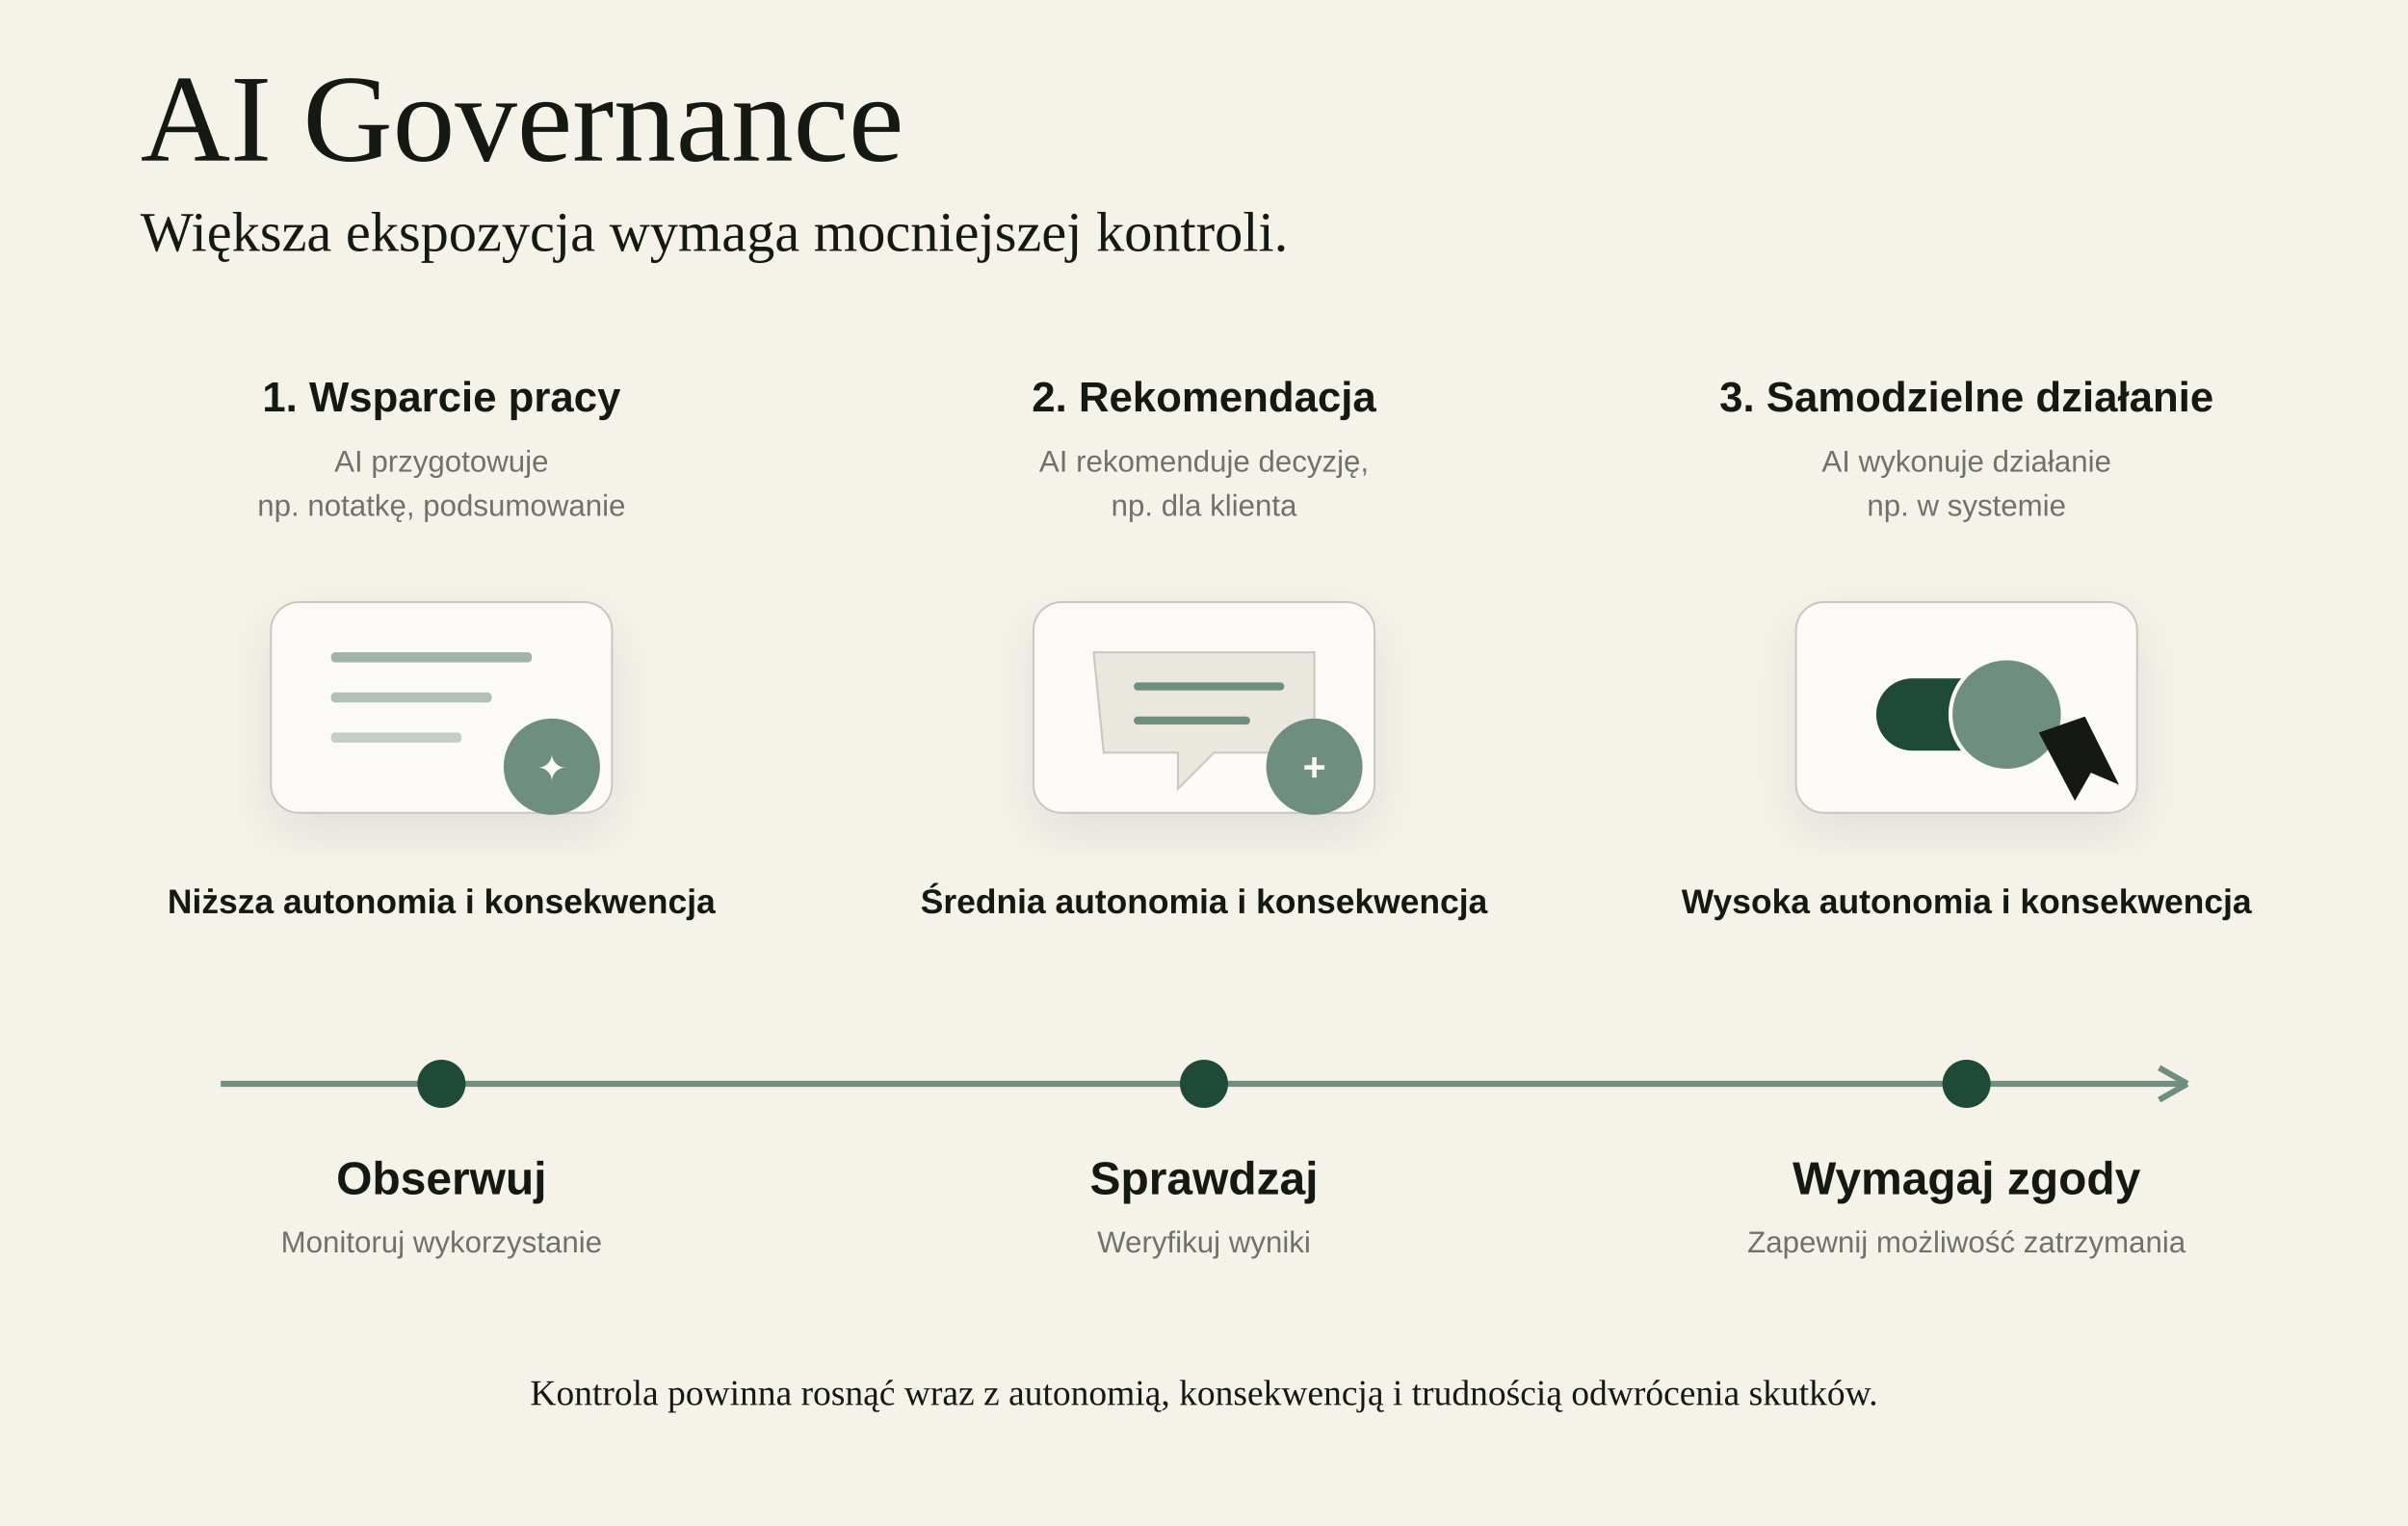
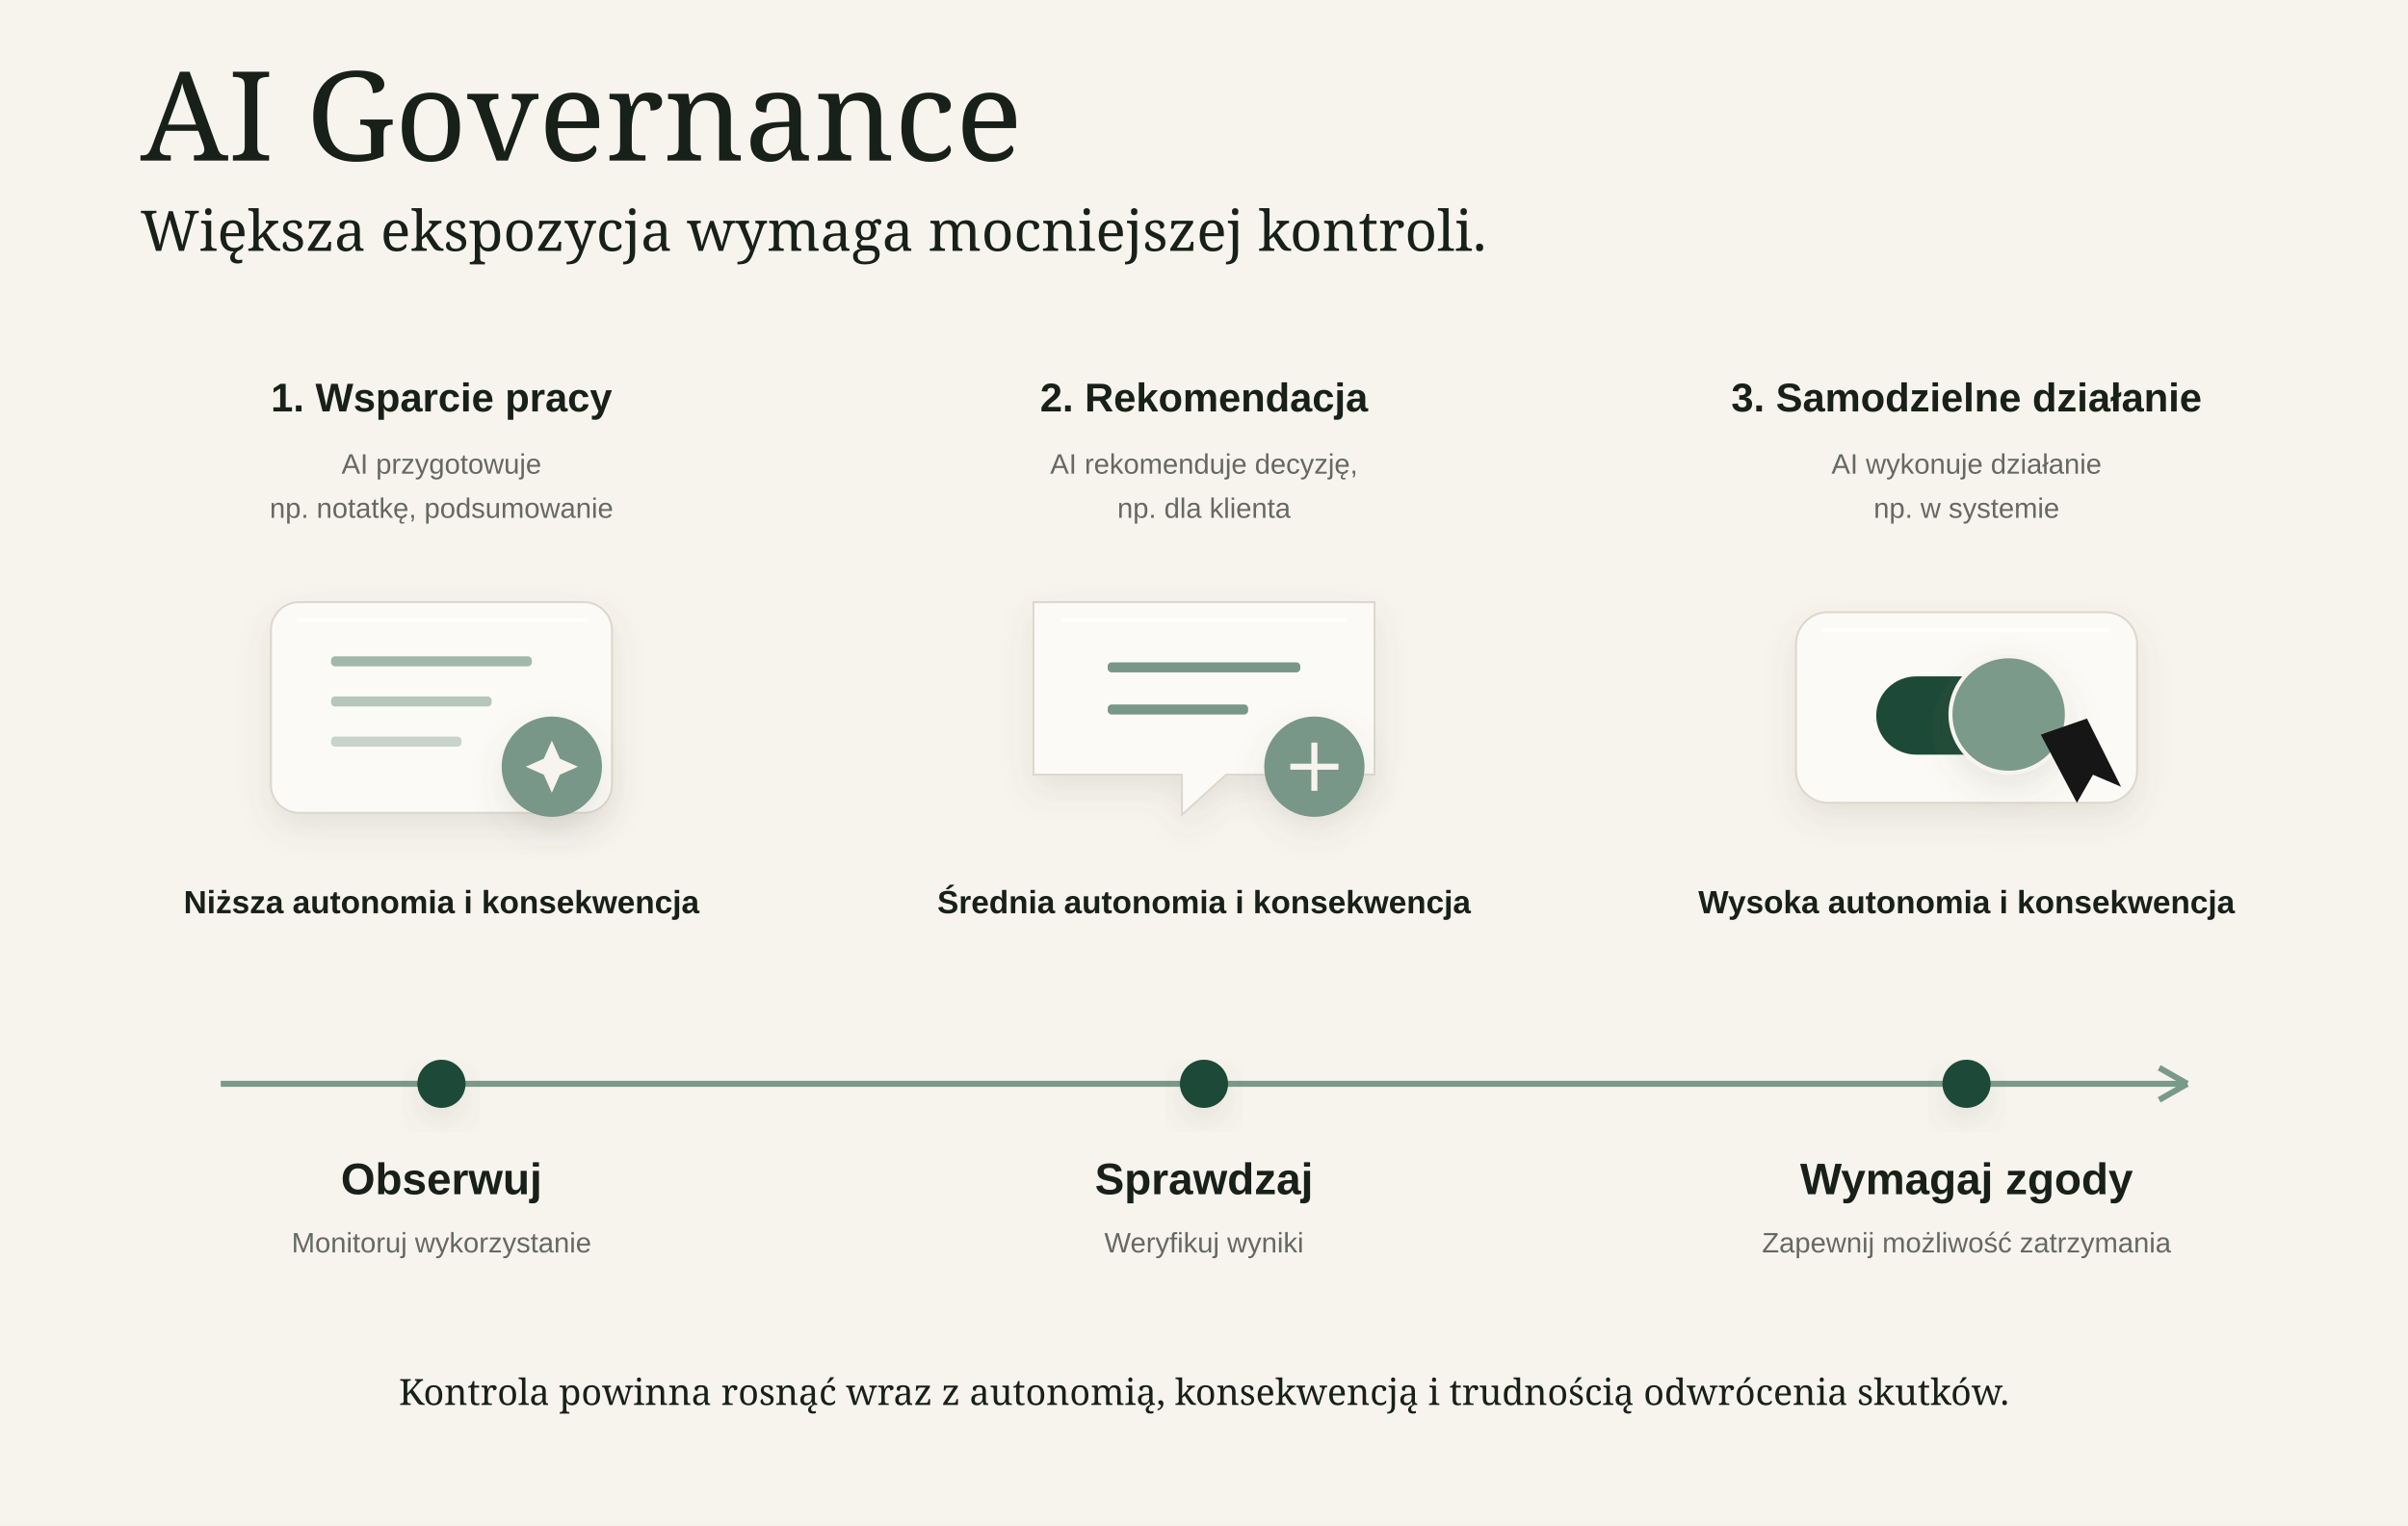
- <svg xmlns="http://www.w3.org/2000/svg" width="1200" height="760" viewBox="0 0 1200 760" role="img" aria-labelledby="title desc">
+ <svg xmlns="http://www.w3.org/2000/svg" width="1200" height="760" viewBox="0 0 1200 760" role="img">
  <defs>
-     <filter id="shadow" x="-20%" y="-20%" width="140%" height="140%">
-       <feDropShadow dx="0" dy="10" stdDeviation="12" flood-color="#000" flood-opacity=".08" />
+     <filter id="shadow" x="-30%" y="-30%" width="160%" height="180%">
+       <feDropShadow dx="0" dy="12" stdDeviation="13" flood-color="#6B645A" flood-opacity=".20" />
    </filter>
+     <filter id="softshadow" x="-30%" y="-30%" width="160%" height="180%">
+       <feDropShadow dx="0" dy="7" stdDeviation="8" flood-color="#6B645A" flood-opacity=".13" />
+     </filter>
+     <linearGradient id="greenFront" x1="0" y1="0" x2="1" y2="1">
+       <stop offset="0" stop-color="#315F49" />
+       <stop offset="1" stop-color="#173B2C" />
+     </linearGradient>
+     <linearGradient id="greenSide" x1="0" y1="0" x2="1" y2="1">
+       <stop offset="0" stop-color="#153628" />
+       <stop offset="1" stop-color="#0D291E" />
+     </linearGradient>
+     <linearGradient id="greenTop" x1="0" y1="0" x2="1" y2="1">
+       <stop offset="0" stop-color="#749180" />
+       <stop offset="1" stop-color="#426A55" />
+     </linearGradient>
+     <linearGradient id="stoneFront" x1="0" y1="0" x2="0" y2="1">
+       <stop offset="0" stop-color="#FBFAF6" />
+       <stop offset="1" stop-color="#E5E0D5" />
+     </linearGradient>
+     <linearGradient id="stoneTop" x1="0" y1="0" x2="1" y2="1">
+       <stop offset="0" stop-color="#FFFFFF" />
+       <stop offset="1" stop-color="#F0ECE4" />
+     </linearGradient>
+     <linearGradient id="stoneSide" x1="0" y1="0" x2="1" y2="1">
+       <stop offset="0" stop-color="#DDD7CC" />
+       <stop offset="1" stop-color="#C8C1B5" />
+     </linearGradient>
+     <linearGradient id="sage" x1="0" y1="0" x2="1" y2="1">
+       <stop offset="0" stop-color="#DCE9E1" />
+       <stop offset="1" stop-color="#C9DCCF" />
+     </linearGradient>
+     <pattern id="marble" width="54" height="54" patternUnits="userSpaceOnUse">
+       <rect width="54" height="54" fill="#234936" />
+       <path d="M-8 39 C8 24,12 8,30 -4 M12 60 C26 46,31 28,58 18 M-5 14 C9 19,18 24,27 38" fill="none" stroke="#8BA394" stroke-width="2" opacity=".45" />
+       <path d="M4 46 C18 36,25 16,43 5 M30 58 C36 42,47 34,62 31" fill="none" stroke="#C7D0C8" stroke-width="1" opacity=".3" />
+     </pattern>
  </defs>
-   <rect width="1200" height="760" fill="#F5F2EA" />
-   <text x="70" y="80" font-family="Georgia, 'Times New Roman', serif" font-size="62" fill="#151914">AI Governance</text>
-   <text x="70" y="125" font-family="Georgia, 'Times New Roman', serif" font-size="28" fill="#151914">Większa ekspozycja wymaga mocniejszej kontroli.</text>
-   <text x="220" y="205" font-family="Arial, Helvetica, sans-serif" font-size="21" font-weight="700" fill="#151914" text-anchor="middle">1. Wsparcie pracy</text>
-   <text x="220" y="235" font-family="Arial, Helvetica, sans-serif" font-size="15" fill="#6F726C" text-anchor="middle">AI przygotowuje</text>
-   <text x="220" y="257" font-family="Arial, Helvetica, sans-serif" font-size="15" fill="#6F726C" text-anchor="middle">np. notatkę, podsumowanie</text>
-   <rect x="135" y="300" width="170" height="105" rx="14" fill="#FBFAF6" stroke="#C9C8C0" filter="url(#shadow)" />
-   <rect x="165" y="325" width="100" height="5" rx="2" fill="#6E8F7F" opacity=".65" />
-   <rect x="165" y="345" width="80" height="5" rx="2" fill="#6E8F7F" opacity=".53" />
-   <rect x="165" y="365" width="65" height="5" rx="2" fill="#6E8F7F" opacity=".41" />
-   <circle cx="275" cy="382" r="24" fill="#6E8F7F" />
-   <text x="275" y="389" font-family="Arial, Helvetica, sans-serif" font-size="18" font-weight="700" fill="#FBFAF6" text-anchor="middle">✦</text>
-   <text x="220" y="455" font-family="Arial, Helvetica, sans-serif" font-size="17" font-weight="700" fill="#151914" text-anchor="middle">Niższa autonomia i konsekwencja</text>
-   <text x="600" y="205" font-family="Arial, Helvetica, sans-serif" font-size="21" font-weight="700" fill="#151914" text-anchor="middle">2. Rekomendacja</text>
-   <text x="600" y="235" font-family="Arial, Helvetica, sans-serif" font-size="15" fill="#6F726C" text-anchor="middle">AI rekomenduje decyzję,</text>
-   <text x="600" y="257" font-family="Arial, Helvetica, sans-serif" font-size="15" fill="#6F726C" text-anchor="middle">np. dla klienta</text>
-   <rect x="515" y="300" width="170" height="105" rx="14" fill="#FBFAF6" stroke="#C9C8C0" filter="url(#shadow)" />
-   <path d="M545 325 h110 v50 h-50 l-18 18 v-18 h-37 z" fill="#EAE7DF" stroke="#C9C8C0" />
-   <rect x="565" y="340" width="75" height="4" rx="2" fill="#6E8F7F" />
-   <rect x="565" y="357" width="58" height="4" rx="2" fill="#6E8F7F" />
-   <circle cx="655" cy="382" r="24" fill="#6E8F7F" />
-   <text x="655" y="389" font-family="Arial, Helvetica, sans-serif" font-size="20" font-weight="700" fill="#FBFAF6" text-anchor="middle">+</text>
-   <text x="600" y="455" font-family="Arial, Helvetica, sans-serif" font-size="17" font-weight="700" fill="#151914" text-anchor="middle">Średnia autonomia i konsekwencja</text>
-   <text x="980" y="205" font-family="Arial, Helvetica, sans-serif" font-size="21" font-weight="700" fill="#151914" text-anchor="middle">3. Samodzielne działanie</text>
-   <text x="980" y="235" font-family="Arial, Helvetica, sans-serif" font-size="15" fill="#6F726C" text-anchor="middle">AI wykonuje działanie</text>
-   <text x="980" y="257" font-family="Arial, Helvetica, sans-serif" font-size="15" fill="#6F726C" text-anchor="middle">np. w systemie</text>
-   <rect x="895" y="300" width="170" height="105" rx="14" fill="#FBFAF6" stroke="#C9C8C0" filter="url(#shadow)" />
-   <rect x="935" y="338" width="90" height="36" rx="18" fill="#1F4A38" />
-   <circle cx="1000" cy="356" r="28" fill="#6E8F7F" stroke="#FBFAF6" stroke-width="2" />
-   <path d="M1016 365 l18 34 l8 -14 l14 6 l-17 -34 z" fill="#151914" />
-   <text x="980" y="455" font-family="Arial, Helvetica, sans-serif" font-size="17" font-weight="700" fill="#151914" text-anchor="middle">Wysoka autonomia i konsekwencja</text>
-   <line x1="110" y1="540" x2="1090" y2="540" stroke="#6E8F7F" stroke-width="3" />
-   <path d="M1090 540 l-14 -8 M1090 540 l-14 8" stroke="#6E8F7F" stroke-width="3" fill="none" />
-   <circle cx="220" cy="540" r="12" fill="#1F4A38" />
-   <text x="220" y="595" font-family="Arial, Helvetica, sans-serif" font-size="23" font-weight="700" fill="#151914" text-anchor="middle">Obserwuj</text>
-   <text x="220" y="624" font-family="Arial, Helvetica, sans-serif" font-size="15" fill="#6F726C" text-anchor="middle">Monitoruj wykorzystanie</text>
-   <circle cx="600" cy="540" r="12" fill="#1F4A38" />
-   <text x="600" y="595" font-family="Arial, Helvetica, sans-serif" font-size="23" font-weight="700" fill="#151914" text-anchor="middle">Sprawdzaj</text>
-   <text x="600" y="624" font-family="Arial, Helvetica, sans-serif" font-size="15" fill="#6F726C" text-anchor="middle">Weryfikuj wyniki</text>
-   <circle cx="980" cy="540" r="12" fill="#1F4A38" />
-   <text x="980" y="595" font-family="Arial, Helvetica, sans-serif" font-size="23" font-weight="700" fill="#151914" text-anchor="middle">Wymagaj zgody</text>
-   <text x="980" y="624" font-family="Arial, Helvetica, sans-serif" font-size="15" fill="#6F726C" text-anchor="middle">Zapewnij możliwość zatrzymania</text>
-   <text x="600" y="700" font-family="Georgia, 'Times New Roman', serif" font-size="18" fill="#151914" text-anchor="middle">Kontrola powinna rosnąć wraz z autonomią, konsekwencją i trudnością odwrócenia skutków.</text>
+   <rect width="1200" height="760" fill="#F7F4ED" />
+   <text x="70" y="80" font-family="Georgia,serif" font-size="62" fill="#172019">AI Governance</text>
+   <text x="70" y="125" font-family="Georgia,serif" font-size="28" fill="#172019">Większa ekspozycja wymaga mocniejszej kontroli.</text>
+   <text x="220" y="205" font-family="Arial" font-size="20" font-weight="700" fill="#172019" text-anchor="middle">1. Wsparcie pracy</text>
+   <text x="220" y="236" font-family="Arial" font-size="14" fill="#656961" text-anchor="middle">AI przygotowuje</text>
+   <text x="220" y="258" font-family="Arial" font-size="14" fill="#656961" text-anchor="middle">np. notatkę, podsumowanie</text>
+   <text x="600" y="205" font-family="Arial" font-size="20" font-weight="700" fill="#172019" text-anchor="middle">2. Rekomendacja</text>
+   <text x="600" y="236" font-family="Arial" font-size="14" fill="#656961" text-anchor="middle">AI rekomenduje decyzję,</text>
+   <text x="600" y="258" font-family="Arial" font-size="14" fill="#656961" text-anchor="middle">np. dla klienta</text>
+   <text x="980" y="205" font-family="Arial" font-size="20" font-weight="700" fill="#172019" text-anchor="middle">3. Samodzielne działanie</text>
+   <text x="980" y="236" font-family="Arial" font-size="14" fill="#656961" text-anchor="middle">AI wykonuje działanie</text>
+   <text x="980" y="258" font-family="Arial" font-size="14" fill="#656961" text-anchor="middle">np. w systemie</text>
+   <g filter="url(#softshadow)">
+     <rect x="135" y="300" width="170" height="105" rx="14" fill="#FBFAF6" stroke="#DDD7CD" />
+     <path d="M148 309 h145" stroke="#fff" stroke-width="2" />
+   </g>
+   <rect x="165" y="327" width="100" height="5" rx="2" fill="#7B9B8A" opacity=".7" />
+   <rect x="165" y="347" width="80" height="5" rx="2" fill="#7B9B8A" opacity=".55" />
+   <rect x="165" y="367" width="65" height="5" rx="2" fill="#7B9B8A" opacity=".4" />
+   <circle cx="275" cy="382" r="25" fill="#789789" filter="url(#softshadow)" />
+   <path d="M275 369 l4 9 l9 4 l-9 4 l-4 9 l-4 -9 l-9 -4 l9 -4 z" fill="#F7F4ED" />
+   <g filter="url(#softshadow)">
+     <path d="M515 300 h170 v86 h-74 l-22 20 v-20 h-74 z" fill="#FBFAF6" stroke="#DDD7CD" />
+     <path d="M529 309 h142" stroke="#fff" stroke-width="2" />
+   </g>
+   <rect x="552" y="330" width="96" height="5" rx="2" fill="#789789" />
+   <rect x="552" y="351" width="70" height="5" rx="2" fill="#789789" />
+   <circle cx="655" cy="382" r="25" fill="#789789" filter="url(#softshadow)" />
+   <path d="M655 370 v24 M643 382 h24" stroke="#F7F4ED" stroke-width="3" />
+   <g filter="url(#softshadow)">
+     <rect x="895" y="305" width="170" height="95" rx="16" fill="#FBFAF6" stroke="#DDD7CD" />
+     <path d="M908 314 h144" stroke="#fff" stroke-width="2" />
+     <rect x="935" y="337" width="94" height="39" rx="20" fill="#1F4A38" />
+     <ellipse cx="1001" cy="356" rx="29" ry="29" fill="#7C9A8A" stroke="#F7F4ED" stroke-width="2" filter="url(#softshadow)" />
+     <path d="M1017 366 l18 34 l8 -14 l14 6 l-17 -34 z" fill="#151914" />
+   </g>
+   <text x="220" y="455" font-family="Arial" font-size="16" font-weight="700" fill="#172019" text-anchor="middle">Niższa autonomia i konsekwencja</text>
+   <text x="600" y="455" font-family="Arial" font-size="16" font-weight="700" fill="#172019" text-anchor="middle">Średnia autonomia i konsekwencja</text>
+   <text x="980" y="455" font-family="Arial" font-size="16" font-weight="700" fill="#172019" text-anchor="middle">Wysoka autonomia i konsekwencja</text>
+   <line x1="110" y1="540" x2="1090" y2="540" stroke="#7A9A89" stroke-width="3" />
+   <path d="M1090 540 l-14 -8 M1090 540 l-14 8" stroke="#7A9A89" stroke-width="3" fill="none" />
+   <circle cx="220" cy="540" r="12" fill="#1F4A38" filter="url(#softshadow)" />
+   <text x="220" y="595" font-family="Arial" font-size="22" font-weight="700" fill="#172019" text-anchor="middle">Obserwuj</text>
+   <text x="220" y="624" font-family="Arial" font-size="14" fill="#656961" text-anchor="middle">Monitoruj wykorzystanie</text>
+   <circle cx="600" cy="540" r="12" fill="#1F4A38" filter="url(#softshadow)" />
+   <text x="600" y="595" font-family="Arial" font-size="22" font-weight="700" fill="#172019" text-anchor="middle">Sprawdzaj</text>
+   <text x="600" y="624" font-family="Arial" font-size="14" fill="#656961" text-anchor="middle">Weryfikuj wyniki</text>
+   <circle cx="980" cy="540" r="12" fill="#1F4A38" filter="url(#softshadow)" />
+   <text x="980" y="595" font-family="Arial" font-size="22" font-weight="700" fill="#172019" text-anchor="middle">Wymagaj zgody</text>
+   <text x="980" y="624" font-family="Arial" font-size="14" fill="#656961" text-anchor="middle">Zapewnij możliwość zatrzymania</text>
+   <text x="600" y="700" font-family="Georgia,serif" font-size="18" fill="#172019" text-anchor="middle">Kontrola powinna rosnąć wraz z autonomią, konsekwencją i trudnością odwrócenia skutków.</text>
</svg>
